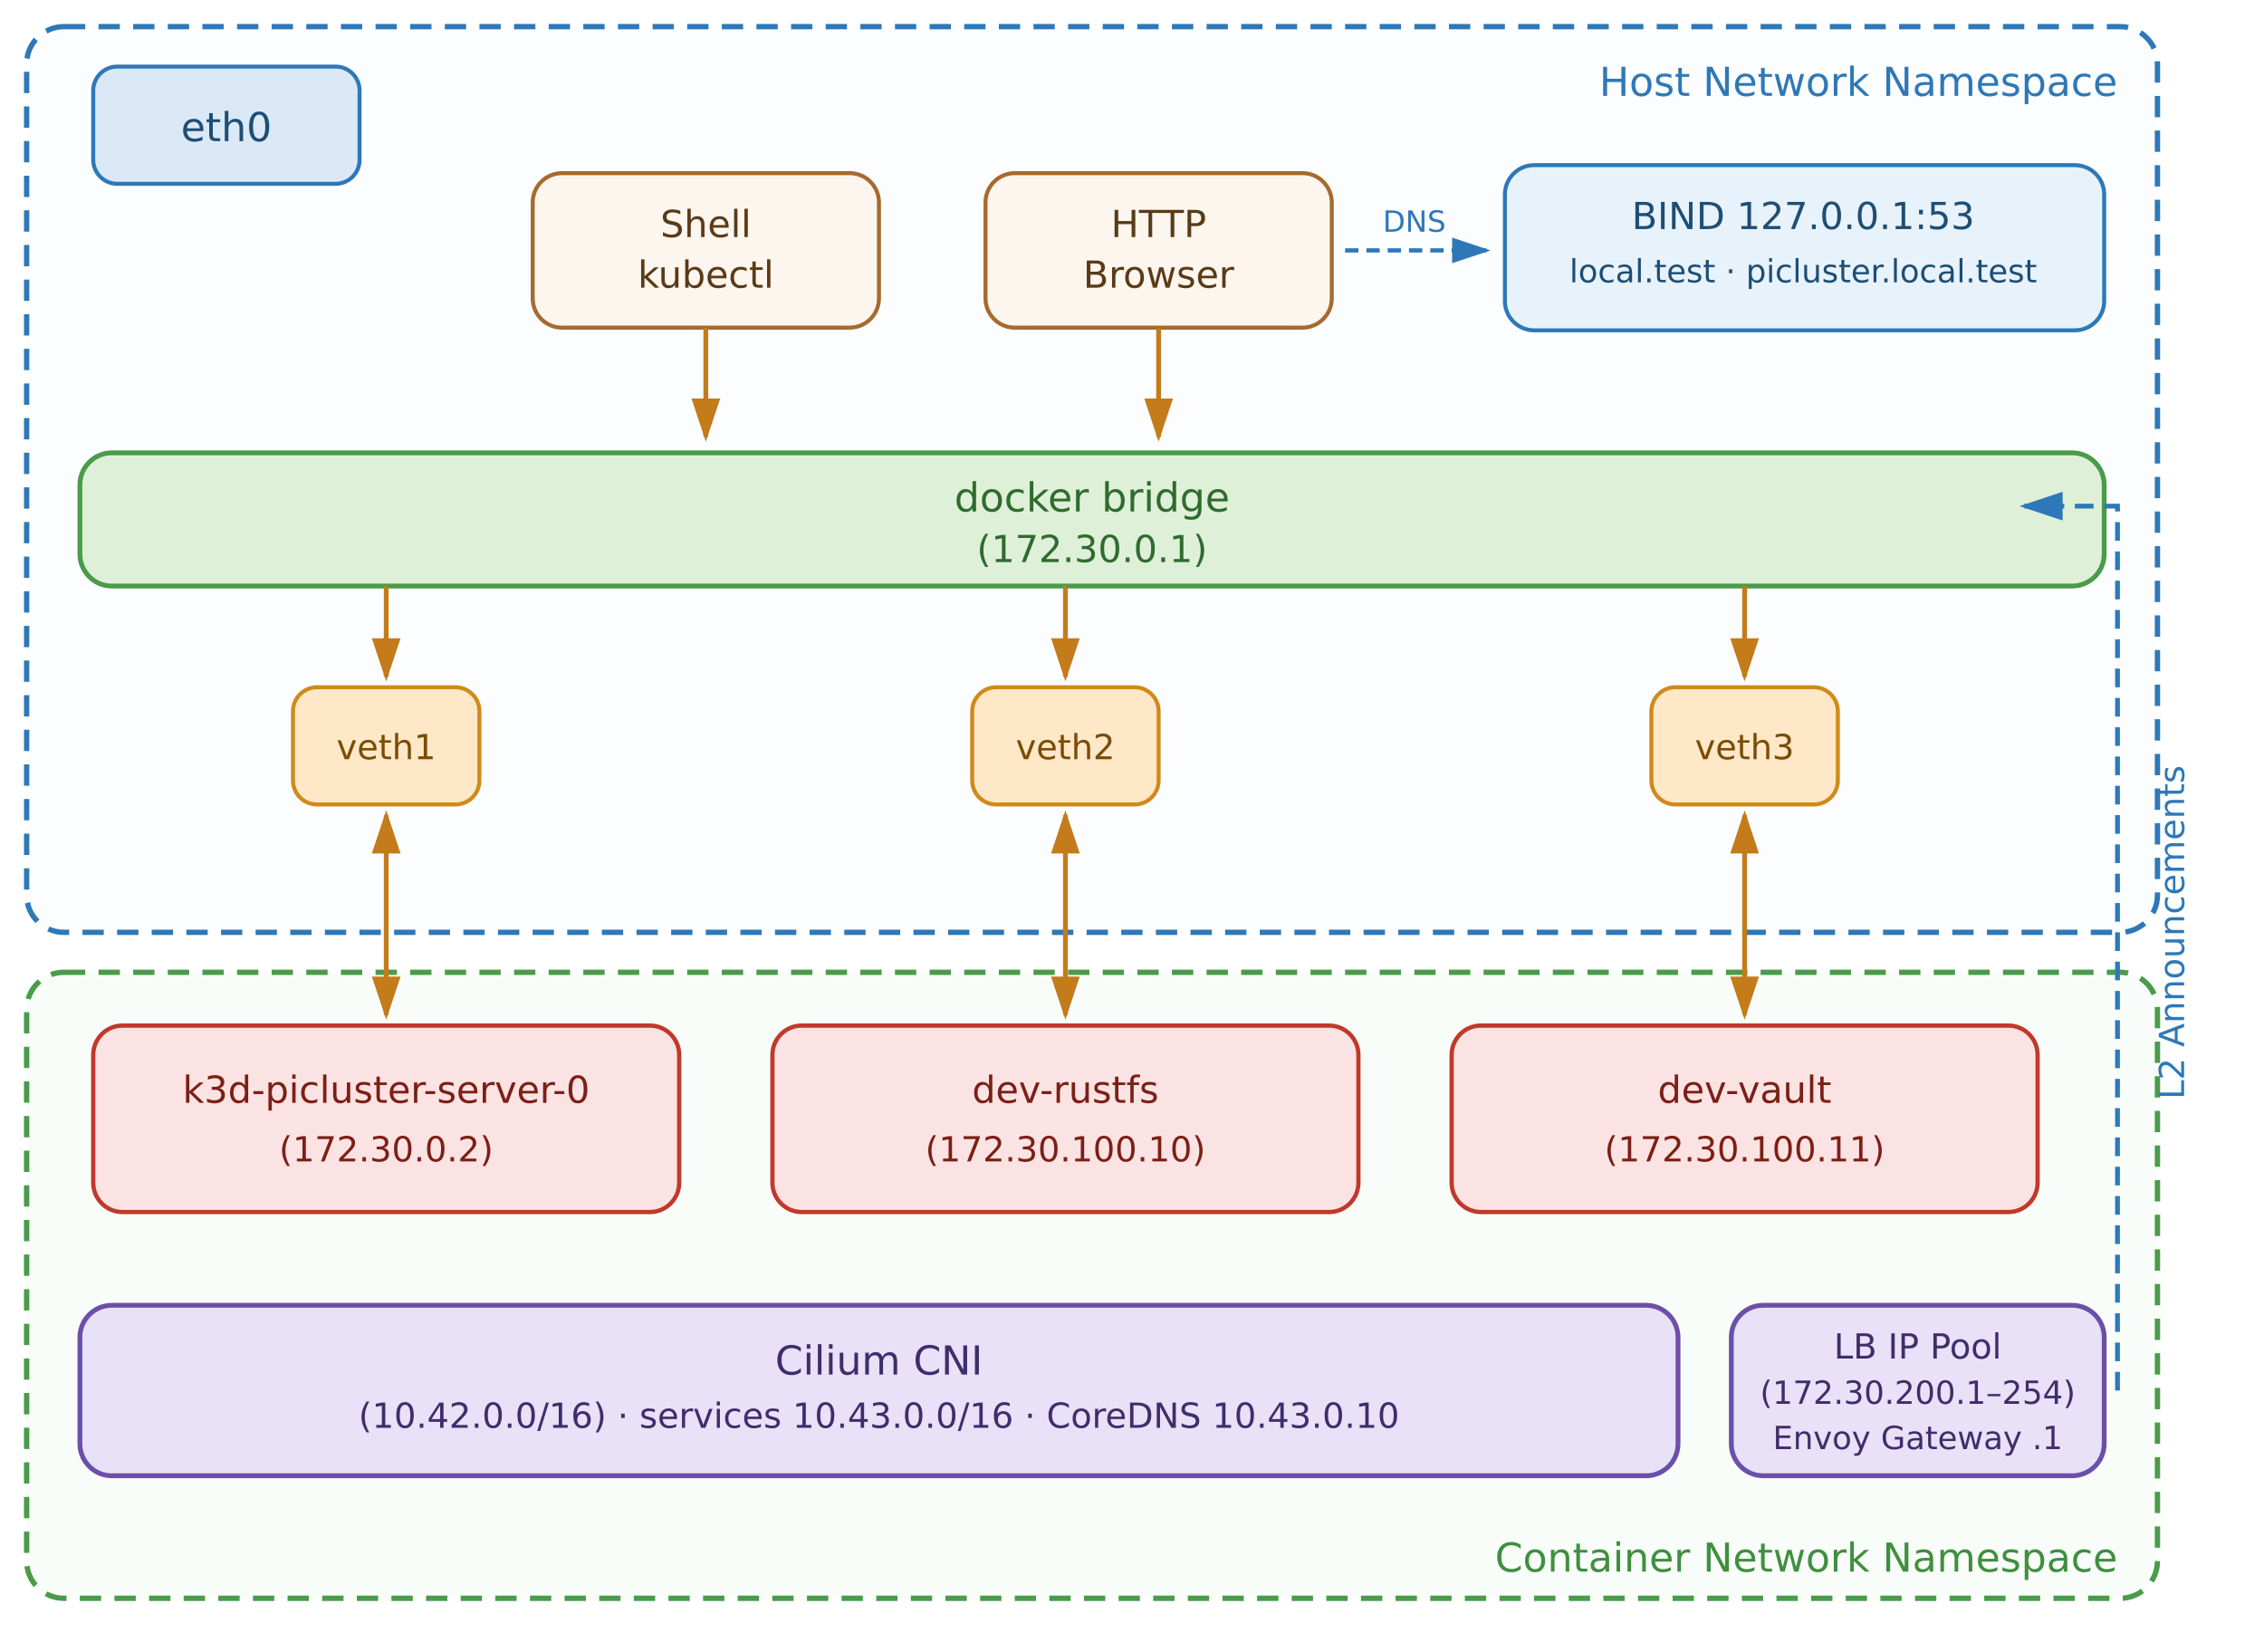
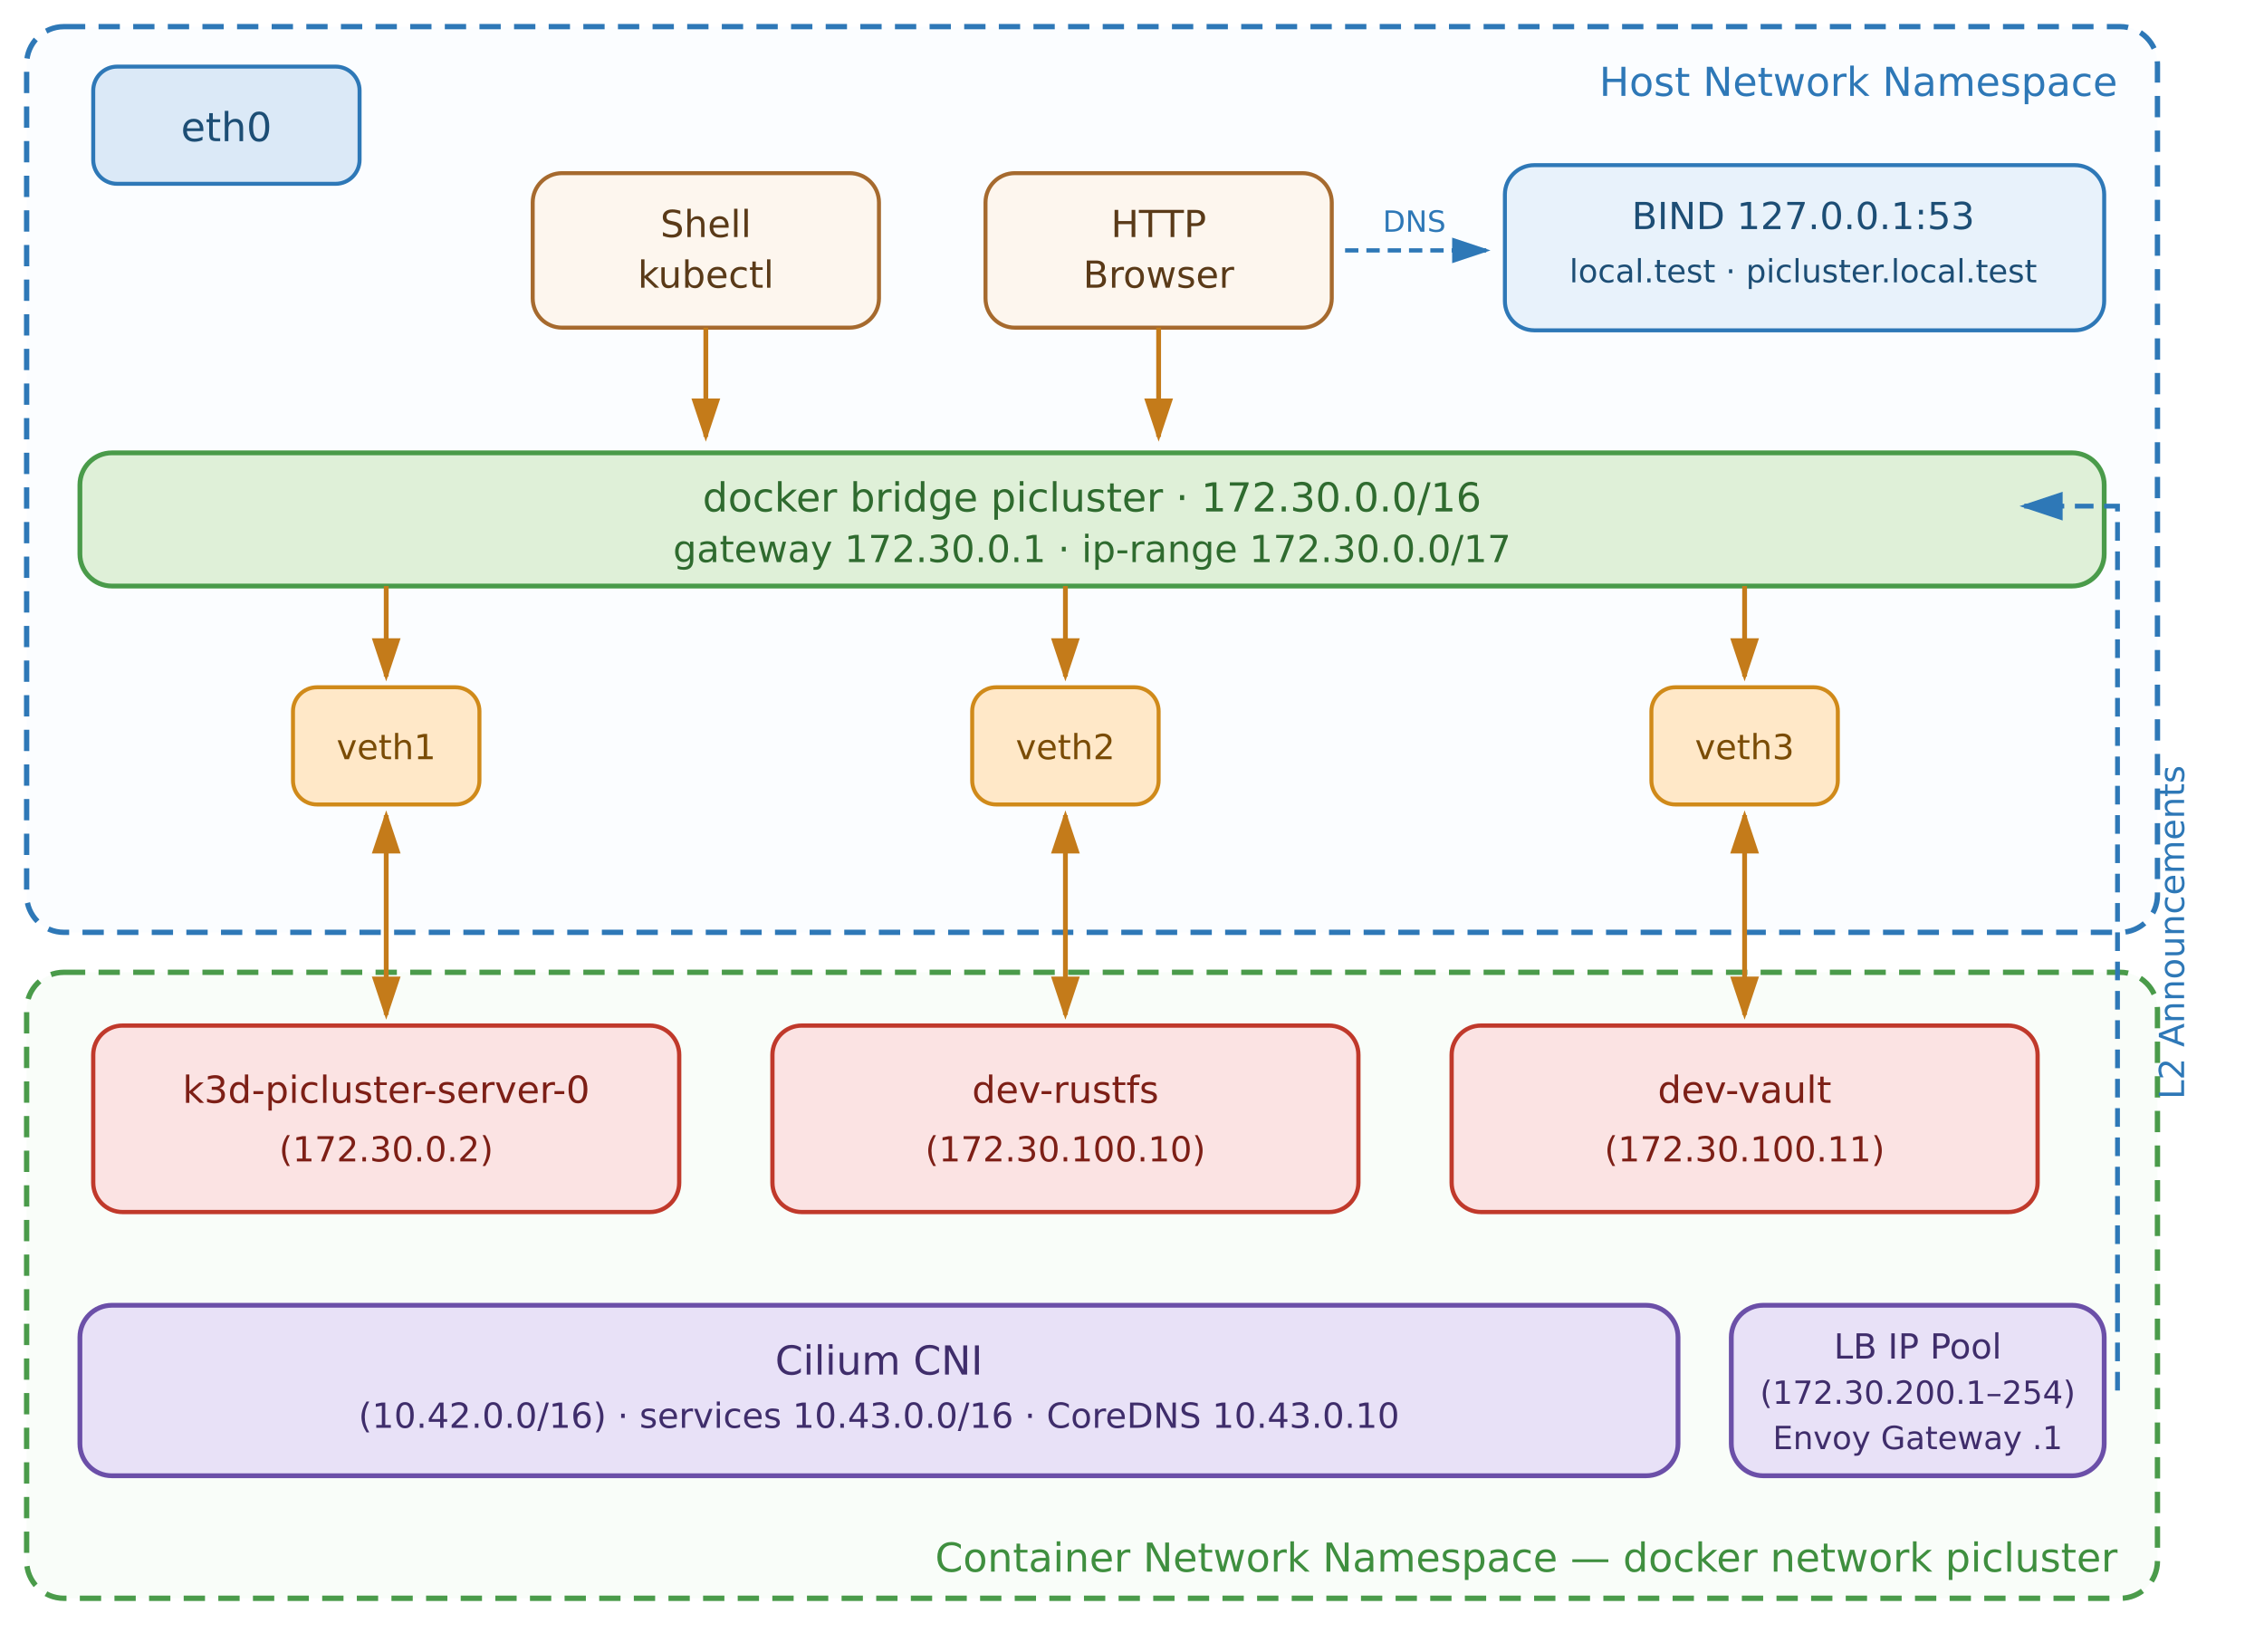
<svg xmlns="http://www.w3.org/2000/svg" width="850" height="620" viewBox="0 0 850 620" font-family="DejaVu Sans, Helvetica, Arial, sans-serif">
  <defs>
    <marker id="a-orange" markerWidth="10" markerHeight="10" refX="8" refY="3" orient="auto" markerUnits="strokeWidth">
      <path d="M0,0 L0,6 L9,3 z" fill="#c47b1a" />
    </marker>
    <marker id="a-orange-start" markerWidth="10" markerHeight="10" refX="1" refY="3" orient="auto" markerUnits="strokeWidth">
      <path d="M9,0 L9,6 L0,3 z" fill="#c47b1a" />
    </marker>
    <marker id="a-blue" markerWidth="10" markerHeight="10" refX="8" refY="3" orient="auto" markerUnits="strokeWidth">
      <path d="M0,0 L0,6 L9,3 z" fill="#2e78b7" />
    </marker>
  </defs>
  <rect x="10" y="10" width="800" height="340" rx="14" fill="#fbfdff" stroke="#2e78b7" stroke-width="2" stroke-dasharray="8 5" />
  <text x="795" y="36" text-anchor="end" fill="#2e78b7" font-size="15">Host Network Namespace</text>
  <rect x="35" y="25" width="100" height="44" rx="9" fill="#dbe9f7" stroke="#2e78b7" stroke-width="1.5" />
  <text x="85" y="53" text-anchor="middle" fill="#1d4e75" font-size="15">eth0</text>
  <rect x="200" y="65" width="130" height="58" rx="11" fill="#fdf6ee" stroke="#a66a2e" stroke-width="1.5" />
  <text x="265" y="89" text-anchor="middle" fill="#5a3a18" font-size="14">Shell</text>
  <text x="265" y="108" text-anchor="middle" fill="#5a3a18" font-size="14">kubectl</text>
  <rect x="370" y="65" width="130" height="58" rx="11" fill="#fdf6ee" stroke="#a66a2e" stroke-width="1.5" />
  <text x="435" y="89" text-anchor="middle" fill="#5a3a18" font-size="14">HTTP</text>
  <text x="435" y="108" text-anchor="middle" fill="#5a3a18" font-size="14">Browser</text>
  <rect x="565" y="62" width="225" height="62" rx="11" fill="#e8f2fb" stroke="#2e78b7" stroke-width="1.5" />
  <text x="677" y="86" text-anchor="middle" fill="#1d4e75" font-size="14">BIND 127.0.0.1:53</text>
  <text x="677" y="106" text-anchor="middle" fill="#1d4e75" font-size="12">local.test · picluster.local.test</text>
  <line x1="505" y1="94" x2="558" y2="94" stroke="#2e78b7" stroke-width="1.6" stroke-dasharray="5 3" marker-end="url(#a-blue)" />
  <text x="531" y="87" text-anchor="middle" fill="#2e78b7" font-size="11">DNS</text>
  <line x1="265" y1="123" x2="265" y2="164" stroke="#c47b1a" stroke-width="1.8" marker-end="url(#a-orange)" />
  <line x1="435" y1="123" x2="435" y2="164" stroke="#c47b1a" stroke-width="1.8" marker-end="url(#a-orange)" />
  <rect x="30" y="170" width="760" height="50" rx="12" fill="#dff0d8" stroke="#4a9b4a" stroke-width="1.8" />
-   <text x="410" y="192" text-anchor="middle" fill="#2f6b2f" font-size="15">docker bridge</text>
-   <text x="410" y="211" text-anchor="middle" fill="#2f6b2f" font-size="14">(172.30.0.1)</text>
+   <text x="410" y="192" text-anchor="middle" fill="#2f6b2f" font-size="15">docker bridge picluster · 172.30.0.0/16</text>
+   <text x="410" y="211" text-anchor="middle" fill="#2f6b2f" font-size="14">gateway 172.30.0.1 · ip-range 172.30.0.0/17</text>
  <line x1="145" y1="220" x2="145" y2="254" stroke="#c47b1a" stroke-width="1.8" marker-end="url(#a-orange)" />
  <line x1="400" y1="220" x2="400" y2="254" stroke="#c47b1a" stroke-width="1.8" marker-end="url(#a-orange)" />
  <line x1="655" y1="220" x2="655" y2="254" stroke="#c47b1a" stroke-width="1.8" marker-end="url(#a-orange)" />
  <rect x="110" y="258" width="70" height="44" rx="9" fill="#ffe8c8" stroke="#d08a1a" stroke-width="1.5" />
  <text x="145" y="285" text-anchor="middle" fill="#7a4c06" font-size="13">veth1</text>
  <rect x="365" y="258" width="70" height="44" rx="9" fill="#ffe8c8" stroke="#d08a1a" stroke-width="1.5" />
  <text x="400" y="285" text-anchor="middle" fill="#7a4c06" font-size="13">veth2</text>
  <rect x="620" y="258" width="70" height="44" rx="9" fill="#ffe8c8" stroke="#d08a1a" stroke-width="1.5" />
  <text x="655" y="285" text-anchor="middle" fill="#7a4c06" font-size="13">veth3</text>
  <rect x="10" y="365" width="800" height="235" rx="14" fill="#f9fdf9" stroke="#4a9b4a" stroke-width="2" stroke-dasharray="8 5" />
-   <text x="795" y="590" text-anchor="end" fill="#3f8f3f" font-size="15">Container Network Namespace</text>
+   <text x="795" y="590" text-anchor="end" fill="#3f8f3f" font-size="15">Container Network Namespace — docker network picluster</text>
  <rect x="35" y="385" width="220" height="70" rx="11" fill="#fbe3e3" stroke="#c0392b" stroke-width="1.6" />
  <text x="145" y="414" text-anchor="middle" fill="#7d1f16" font-size="14">k3d-picluster-server-0</text>
  <text x="145" y="436" text-anchor="middle" fill="#7d1f16" font-size="13">(172.30.0.2)</text>
  <rect x="290" y="385" width="220" height="70" rx="11" fill="#fbe3e3" stroke="#c0392b" stroke-width="1.6" />
  <text x="400" y="414" text-anchor="middle" fill="#7d1f16" font-size="14">dev-rustfs</text>
  <text x="400" y="436" text-anchor="middle" fill="#7d1f16" font-size="13">(172.30.100.10)</text>
  <rect x="545" y="385" width="220" height="70" rx="11" fill="#fbe3e3" stroke="#c0392b" stroke-width="1.6" />
  <text x="655" y="414" text-anchor="middle" fill="#7d1f16" font-size="14">dev-vault</text>
  <text x="655" y="436" text-anchor="middle" fill="#7d1f16" font-size="13">(172.30.100.11)</text>
  <line x1="145" y1="306" x2="145" y2="381" stroke="#c47b1a" stroke-width="1.8" marker-end="url(#a-orange)" marker-start="url(#a-orange-start)" />
  <line x1="400" y1="306" x2="400" y2="381" stroke="#c47b1a" stroke-width="1.8" marker-end="url(#a-orange)" marker-start="url(#a-orange-start)" />
  <line x1="655" y1="306" x2="655" y2="381" stroke="#c47b1a" stroke-width="1.8" marker-end="url(#a-orange)" marker-start="url(#a-orange-start)" />
  <rect x="30" y="490" width="600" height="64" rx="12" fill="#e8e1f7" stroke="#6b4fa8" stroke-width="1.8" />
  <text x="330" y="516" text-anchor="middle" fill="#3f2d6b" font-size="15">Cilium CNI</text>
  <text x="330" y="536" text-anchor="middle" fill="#3f2d6b" font-size="13">(10.42.0.0/16) · services 10.43.0.0/16 · CoreDNS 10.43.0.10</text>
  <rect x="650" y="490" width="140" height="64" rx="12" fill="#e8e1f7" stroke="#6b4fa8" stroke-width="1.8" />
  <text x="720" y="510" text-anchor="middle" fill="#3f2d6b" font-size="13">LB IP Pool</text>
  <text x="720" y="527" text-anchor="middle" fill="#3f2d6b" font-size="12">(172.30.200.1–254)</text>
  <text x="720" y="544" text-anchor="middle" fill="#3f2d6b" font-size="12">Envoy Gateway .1</text>
  <path d="M795,522 L795,190 L760,190" fill="none" stroke="#2e78b7" stroke-width="1.8" stroke-dasharray="7 4" marker-end="url(#a-blue)" />
  <text x="820" y="350" text-anchor="middle" fill="#2e78b7" font-size="13" transform="rotate(-90 820 350)">L2 Announcements</text>
</svg>
